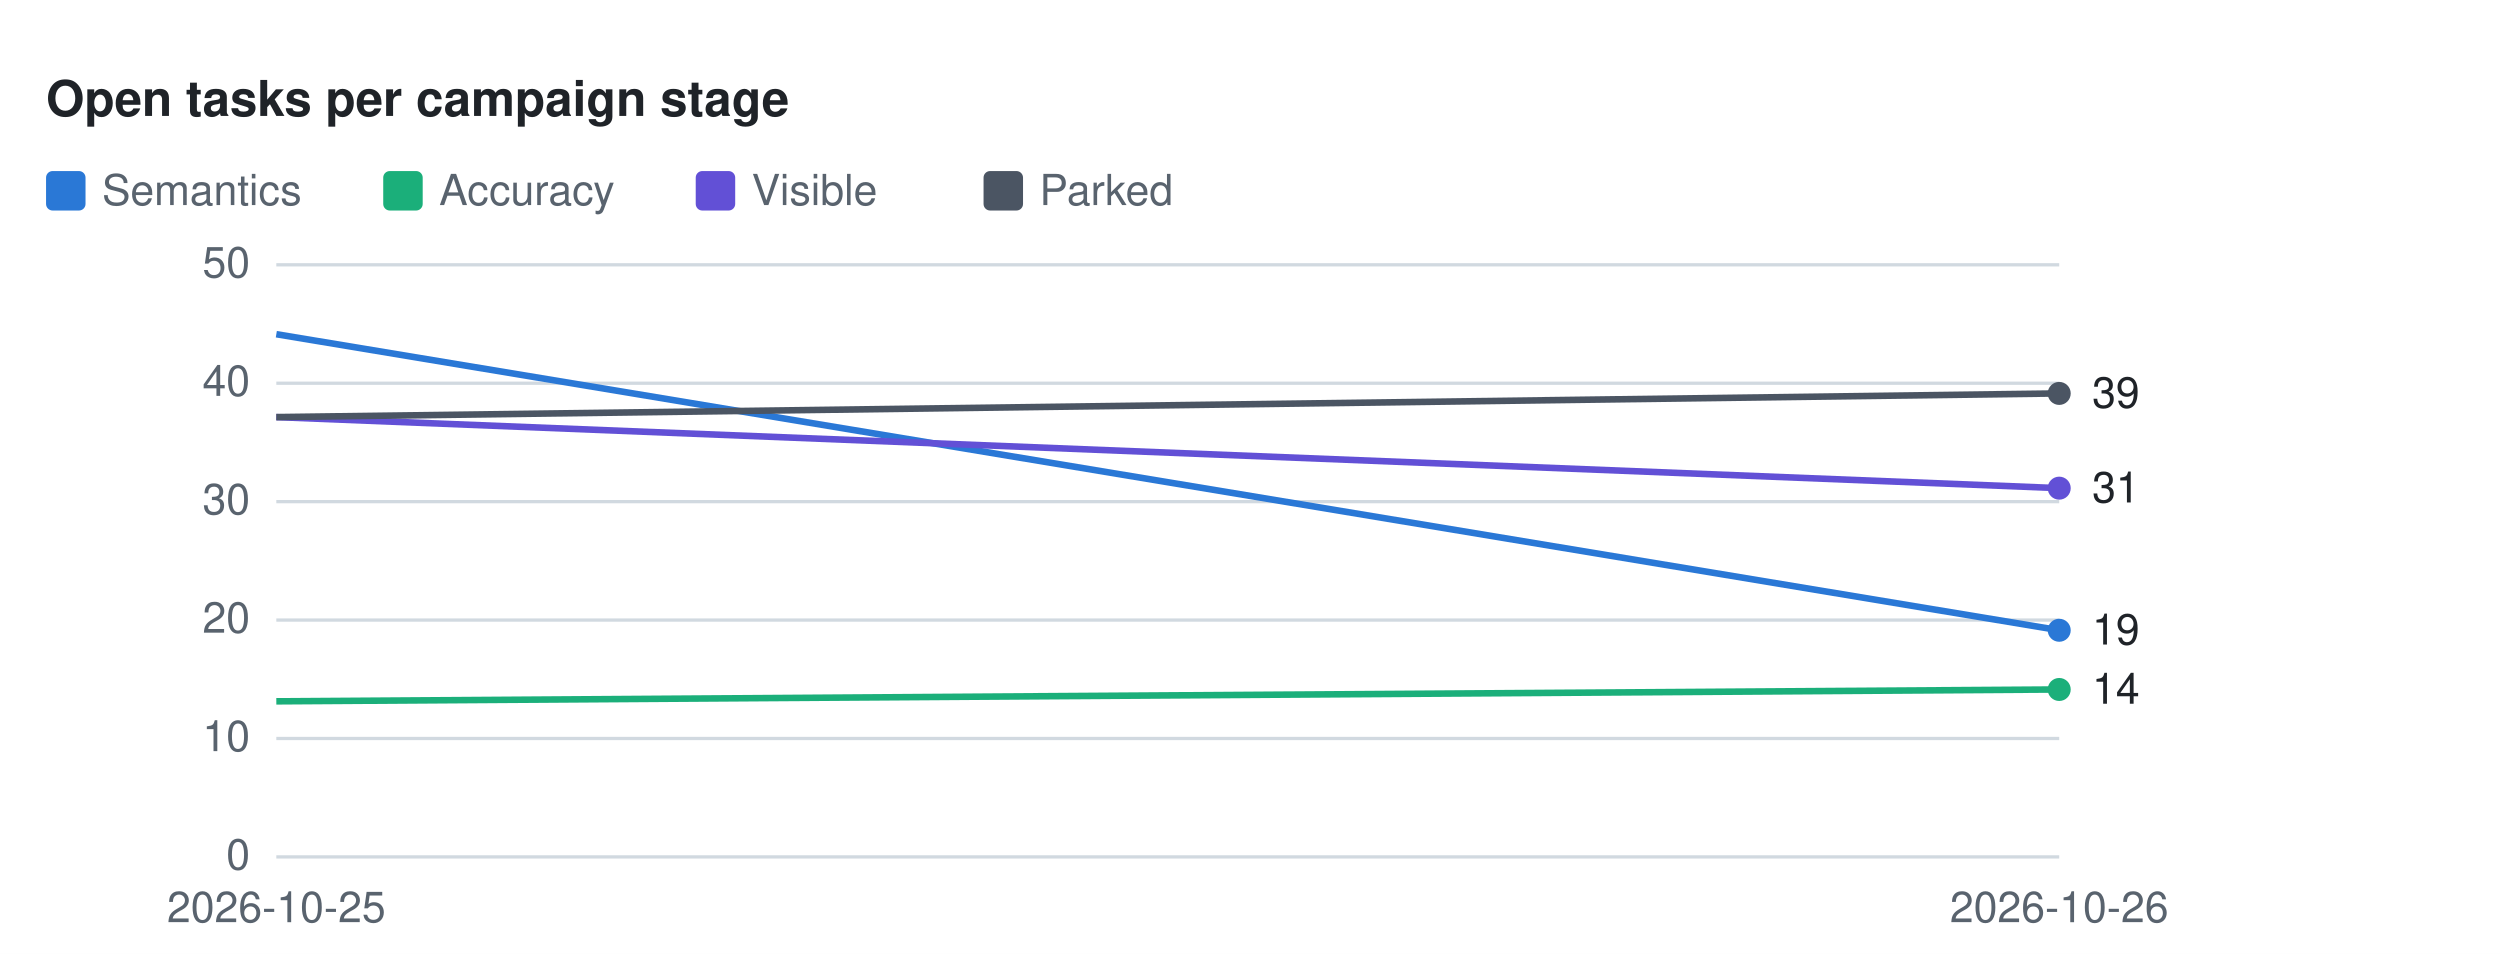
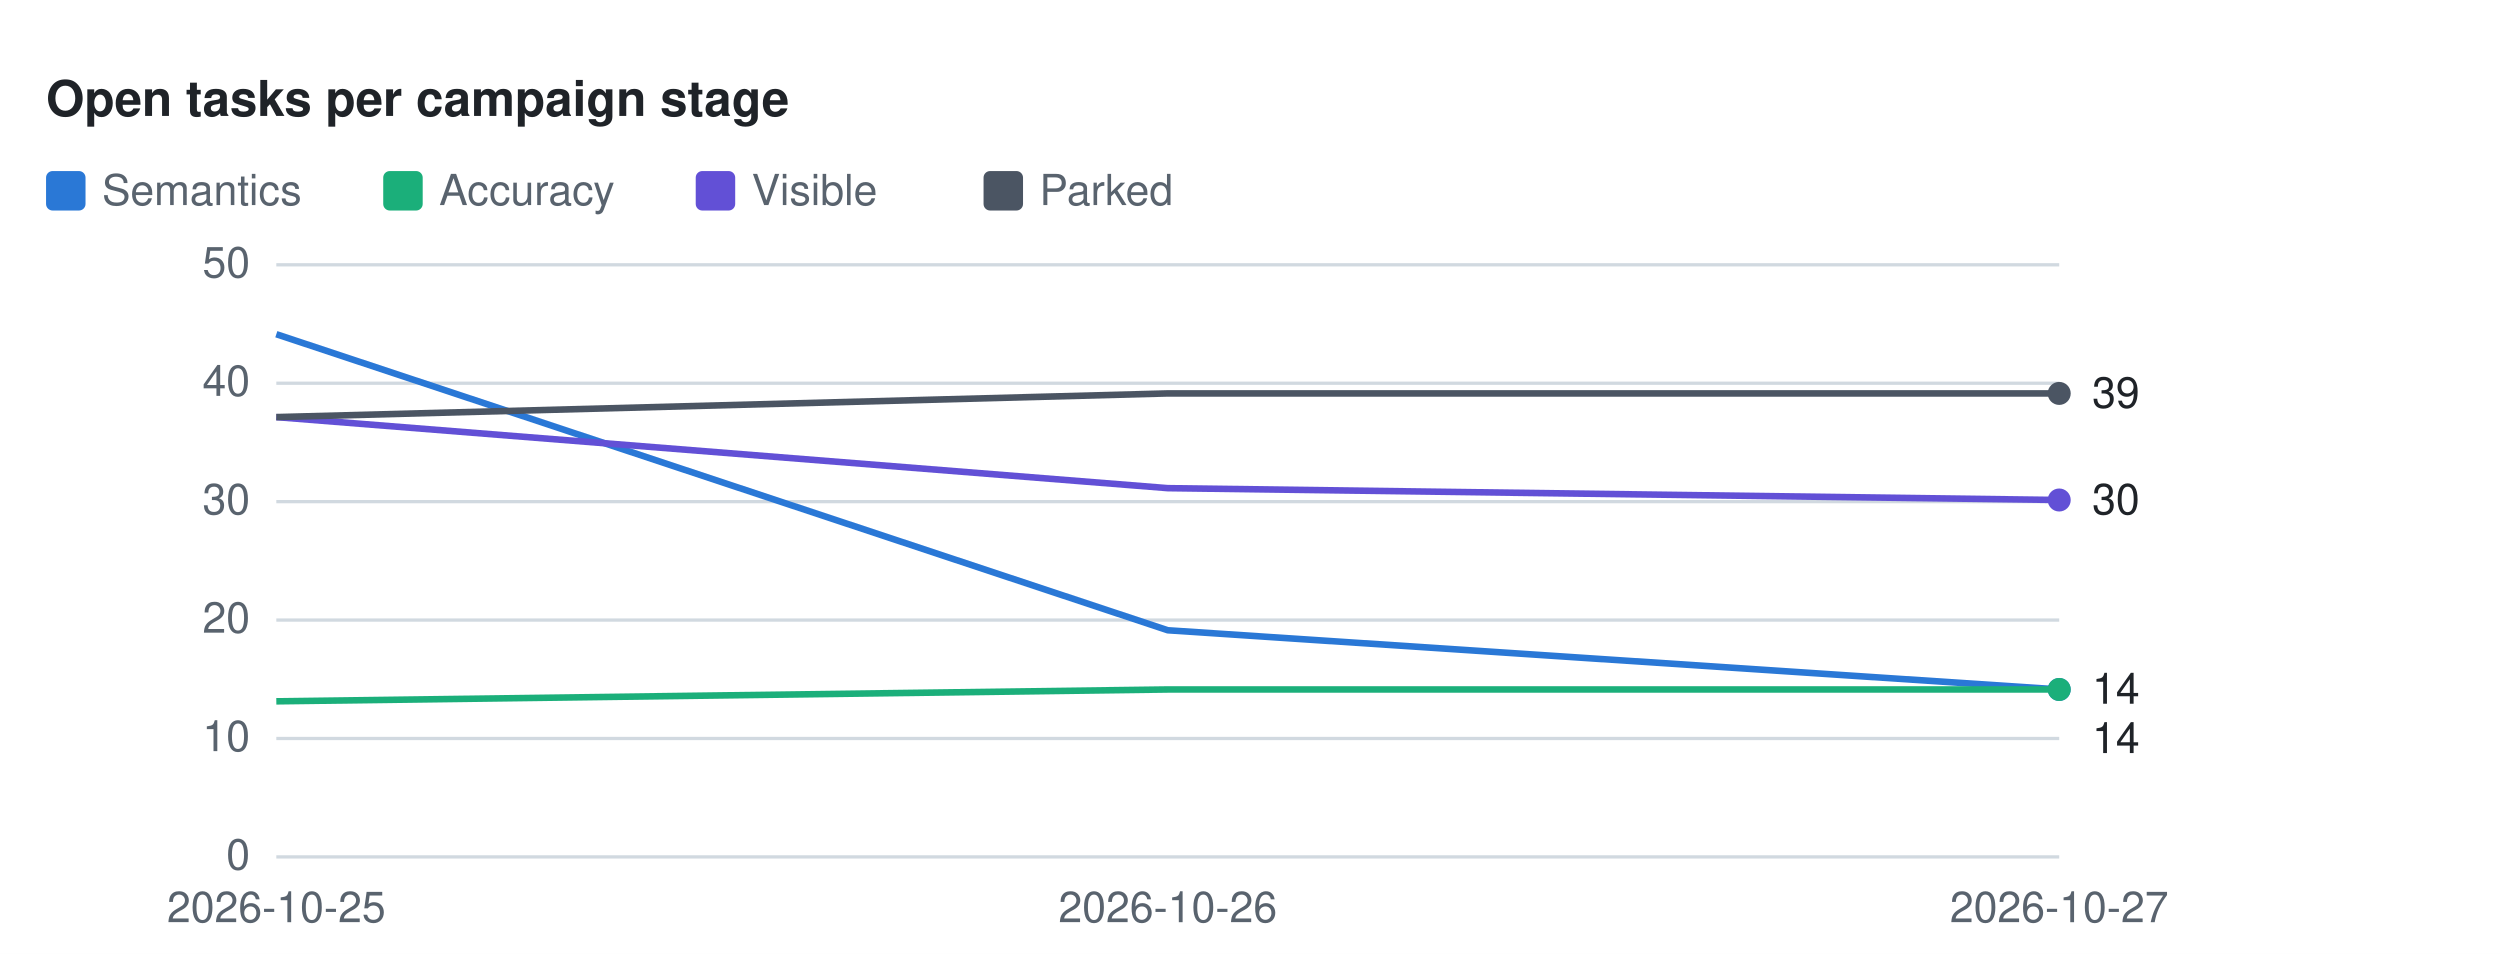
<svg xmlns="http://www.w3.org/2000/svg" width="760" height="290" viewBox="0 0 760 290" role="img" aria-labelledby="t d">
  <style>text{font-family:system-ui,-apple-system,'Segoe UI',Helvetica,Arial,sans-serif;font-size:13px}.title{font-size:15px;font-weight:600}.num{font-variant-numeric:tabular-nums}.bg{fill:#ffffff}.ink{fill:#1f2328}.muted{fill:#59636e}.grid{fill:#d1d9e0}.b-semantics{fill:#2a78d6}.b-accuracy{fill:#1baf7a}.b-visible{fill:#6250d6}.b-parked{fill:#4b5563}.s-semantics{stroke:#2a78d6}.s-accuracy{stroke:#1baf7a}.s-visible{stroke:#6250d6}.s-parked{stroke:#4b5563}@media (prefers-color-scheme: dark){.bg{fill:#0d1117}.ink{fill:#f0f6fc}.muted{fill:#9198a1}.grid{fill:#3d444d}.b-semantics{fill:#3987e5}.b-accuracy{fill:#199e70}.b-visible{fill:#9085e9}.b-parked{fill:#9ca3af}.s-semantics{stroke:#3987e5}.s-accuracy{stroke:#199e70}.s-visible{stroke:#9085e9}.s-parked{stroke:#9ca3af}}</style>
  <rect class="bg" fill="#ffffff" x="0" y="0" width="760" height="290" />
  <g transform="translate(14,14)">
    <text x="0.0" y="16.0" class="ink title" fill="#1f2328" text-anchor="start" dominant-baseline="middle">Open tasks per campaign stage</text>
    <rect class="b-semantics" fill="#2a78d6" x="0.0" y="38" width="12" height="12" rx="2" />
    <text x="17.0" y="44.0" class="muted" fill="#59636e" text-anchor="start" dominant-baseline="middle">Semantics</text>
    <rect class="b-accuracy" fill="#1baf7a" x="102.5" y="38" width="12" height="12" rx="2" />
    <text x="119.5" y="44.0" class="muted" fill="#59636e" text-anchor="start" dominant-baseline="middle">Accuracy</text>
    <rect class="b-visible" fill="#6250d6" x="197.5" y="38" width="12" height="12" rx="2" />
    <text x="214.5" y="44.0" class="muted" fill="#59636e" text-anchor="start" dominant-baseline="middle">Visible</text>
    <rect class="b-parked" fill="#4b5563" x="285.0" y="38" width="12" height="12" rx="2" />
    <text x="302.0" y="44.0" class="muted" fill="#59636e" text-anchor="start" dominant-baseline="middle">Parked</text>
    <rect class="grid" fill="#d1d9e0" x="70" y="246.0" width="542" height="1" />
    <text x="62.0" y="246.0" class="muted num" fill="#59636e" text-anchor="end" dominant-baseline="middle">0</text>
    <rect class="grid" fill="#d1d9e0" x="70" y="210.0" width="542" height="1" />
    <text x="62.0" y="210.0" class="muted num" fill="#59636e" text-anchor="end" dominant-baseline="middle">10</text>
    <rect class="grid" fill="#d1d9e0" x="70" y="174.0" width="542" height="1" />
    <text x="62.0" y="174.0" class="muted num" fill="#59636e" text-anchor="end" dominant-baseline="middle">20</text>
    <rect class="grid" fill="#d1d9e0" x="70" y="138.0" width="542" height="1" />
    <text x="62.0" y="138.0" class="muted num" fill="#59636e" text-anchor="end" dominant-baseline="middle">30</text>
    <rect class="grid" fill="#d1d9e0" x="70" y="102.0" width="542" height="1" />
    <text x="62.0" y="102.0" class="muted num" fill="#59636e" text-anchor="end" dominant-baseline="middle">40</text>
    <rect class="grid" fill="#d1d9e0" x="70" y="66.0" width="542" height="1" />
    <text x="62.0" y="66.0" class="muted num" fill="#59636e" text-anchor="end" dominant-baseline="middle">50</text>
    <text x="70.0" y="262.0" class="muted num" fill="#59636e" text-anchor="middle" dominant-baseline="middle">2026-10-25</text>
-     <text x="612.0" y="262.0" class="muted num" fill="#59636e" text-anchor="middle" dominant-baseline="middle">2026-10-26</text>
-     <polyline class="s-semantics" stroke="#2a78d6" fill="none" stroke-width="2" stroke-linejoin="round" points="70.0,87.6 612.0,177.6" />
-     <circle class="b-semantics" fill="#2a78d6" cx="612.0" cy="177.6" r="3.5" />
-     <polyline class="s-accuracy" stroke="#1baf7a" fill="none" stroke-width="2" stroke-linejoin="round" points="70.0,199.2 612.0,195.6" />
+     <text x="341.0" y="262.0" class="muted num" fill="#59636e" text-anchor="middle" dominant-baseline="middle">2026-10-26</text>
+     <text x="612.0" y="262.0" class="muted num" fill="#59636e" text-anchor="middle" dominant-baseline="middle">2026-10-27</text>
+     <polyline class="s-semantics" stroke="#2a78d6" fill="none" stroke-width="2" stroke-linejoin="round" points="70.0,87.6 341.0,177.6 612.0,195.6" />
+     <circle class="b-semantics" fill="#2a78d6" cx="612.0" cy="195.6" r="3.5" />
+     <polyline class="s-accuracy" stroke="#1baf7a" fill="none" stroke-width="2" stroke-linejoin="round" points="70.0,199.2 341.0,195.6 612.0,195.6" />
    <circle class="b-accuracy" fill="#1baf7a" cx="612.0" cy="195.6" r="3.5" />
-     <polyline class="s-visible" stroke="#6250d6" fill="none" stroke-width="2" stroke-linejoin="round" points="70.0,112.8 612.0,134.4" />
-     <circle class="b-visible" fill="#6250d6" cx="612.0" cy="134.4" r="3.5" />
-     <polyline class="s-parked" stroke="#4b5563" fill="none" stroke-width="2" stroke-linejoin="round" points="70.0,112.8 612.0,105.6" />
+     <polyline class="s-visible" stroke="#6250d6" fill="none" stroke-width="2" stroke-linejoin="round" points="70.0,112.8 341.0,134.4 612.0,138.0" />
+     <circle class="b-visible" fill="#6250d6" cx="612.0" cy="138.0" r="3.5" />
+     <polyline class="s-parked" stroke="#4b5563" fill="none" stroke-width="2" stroke-linejoin="round" points="70.0,112.8 341.0,105.6 612.0,105.6" />
    <circle class="b-parked" fill="#4b5563" cx="612.0" cy="105.6" r="3.5" />
-     <text x="622.0" y="177.6" class="ink num" fill="#1f2328" text-anchor="start" dominant-baseline="middle">19</text>
    <text x="622.0" y="195.6" class="ink num" fill="#1f2328" text-anchor="start" dominant-baseline="middle">14</text>
-     <text x="622.0" y="134.4" class="ink num" fill="#1f2328" text-anchor="start" dominant-baseline="middle">31</text>
+     <text x="622.0" y="210.6" class="ink num" fill="#1f2328" text-anchor="start" dominant-baseline="middle">14</text>
+     <text x="622.0" y="138.0" class="ink num" fill="#1f2328" text-anchor="start" dominant-baseline="middle">30</text>
    <text x="622.0" y="105.6" class="ink num" fill="#1f2328" text-anchor="start" dominant-baseline="middle">39</text>
  </g>
</svg>
